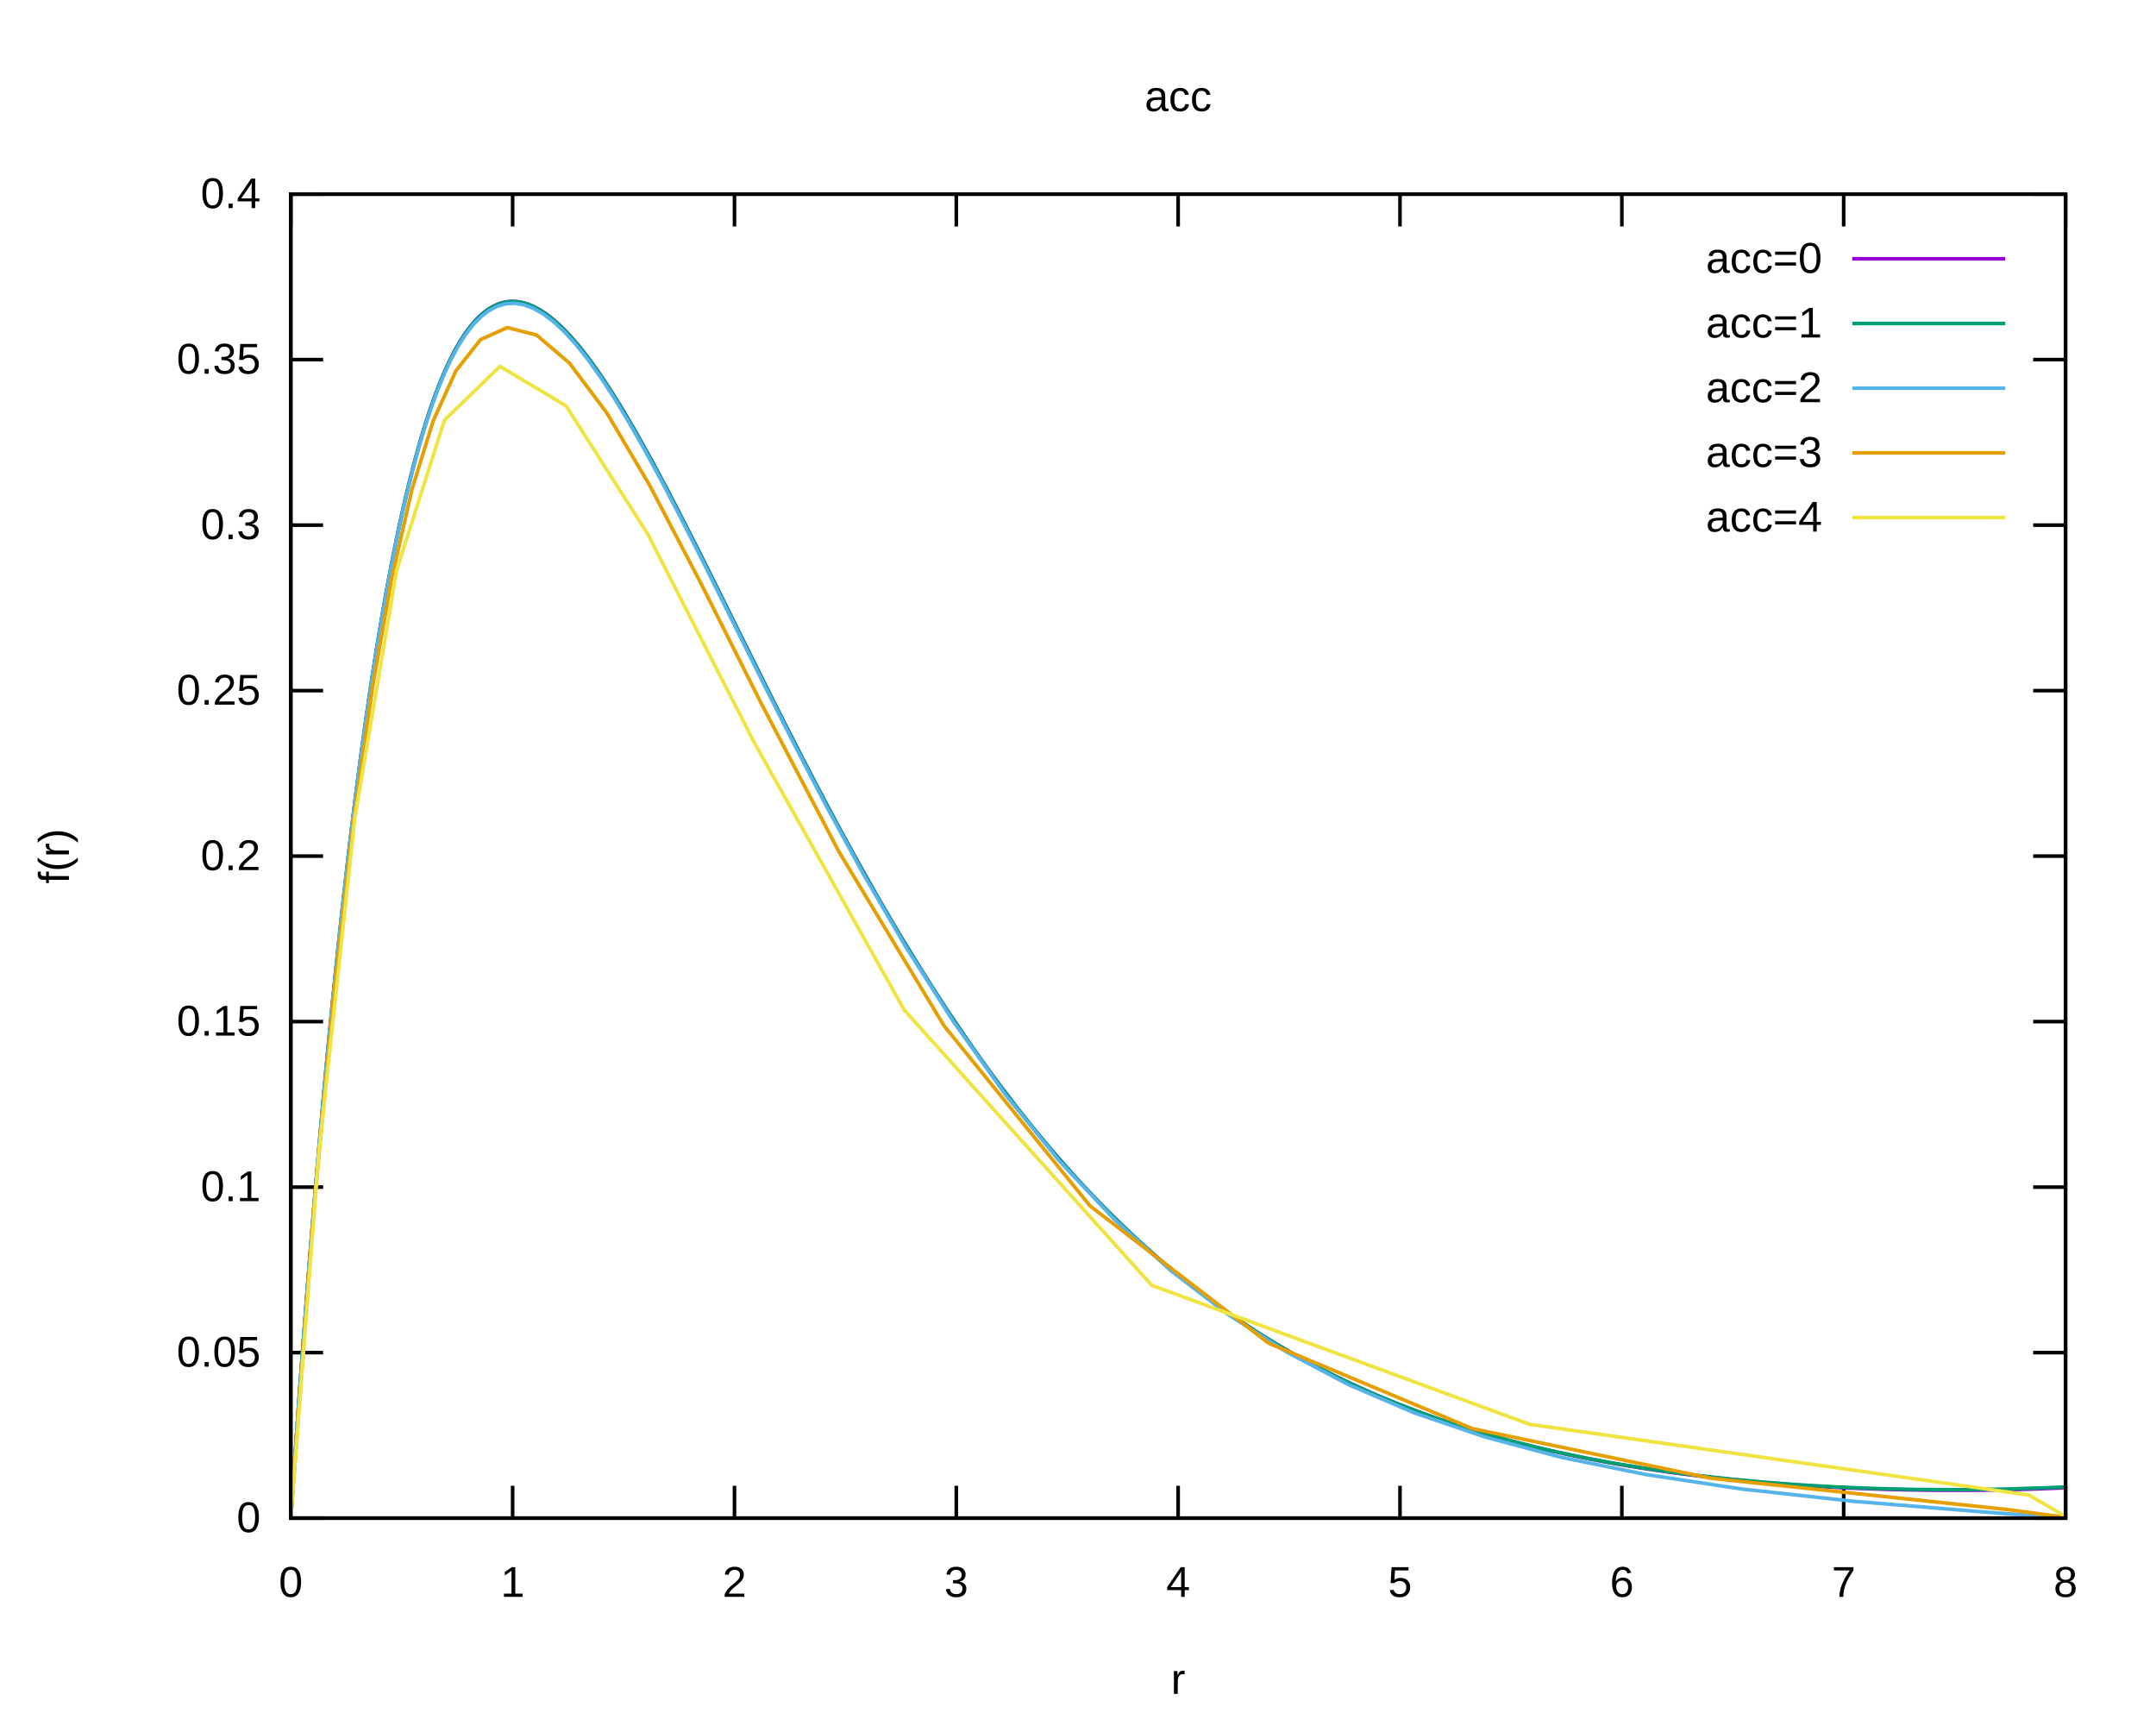
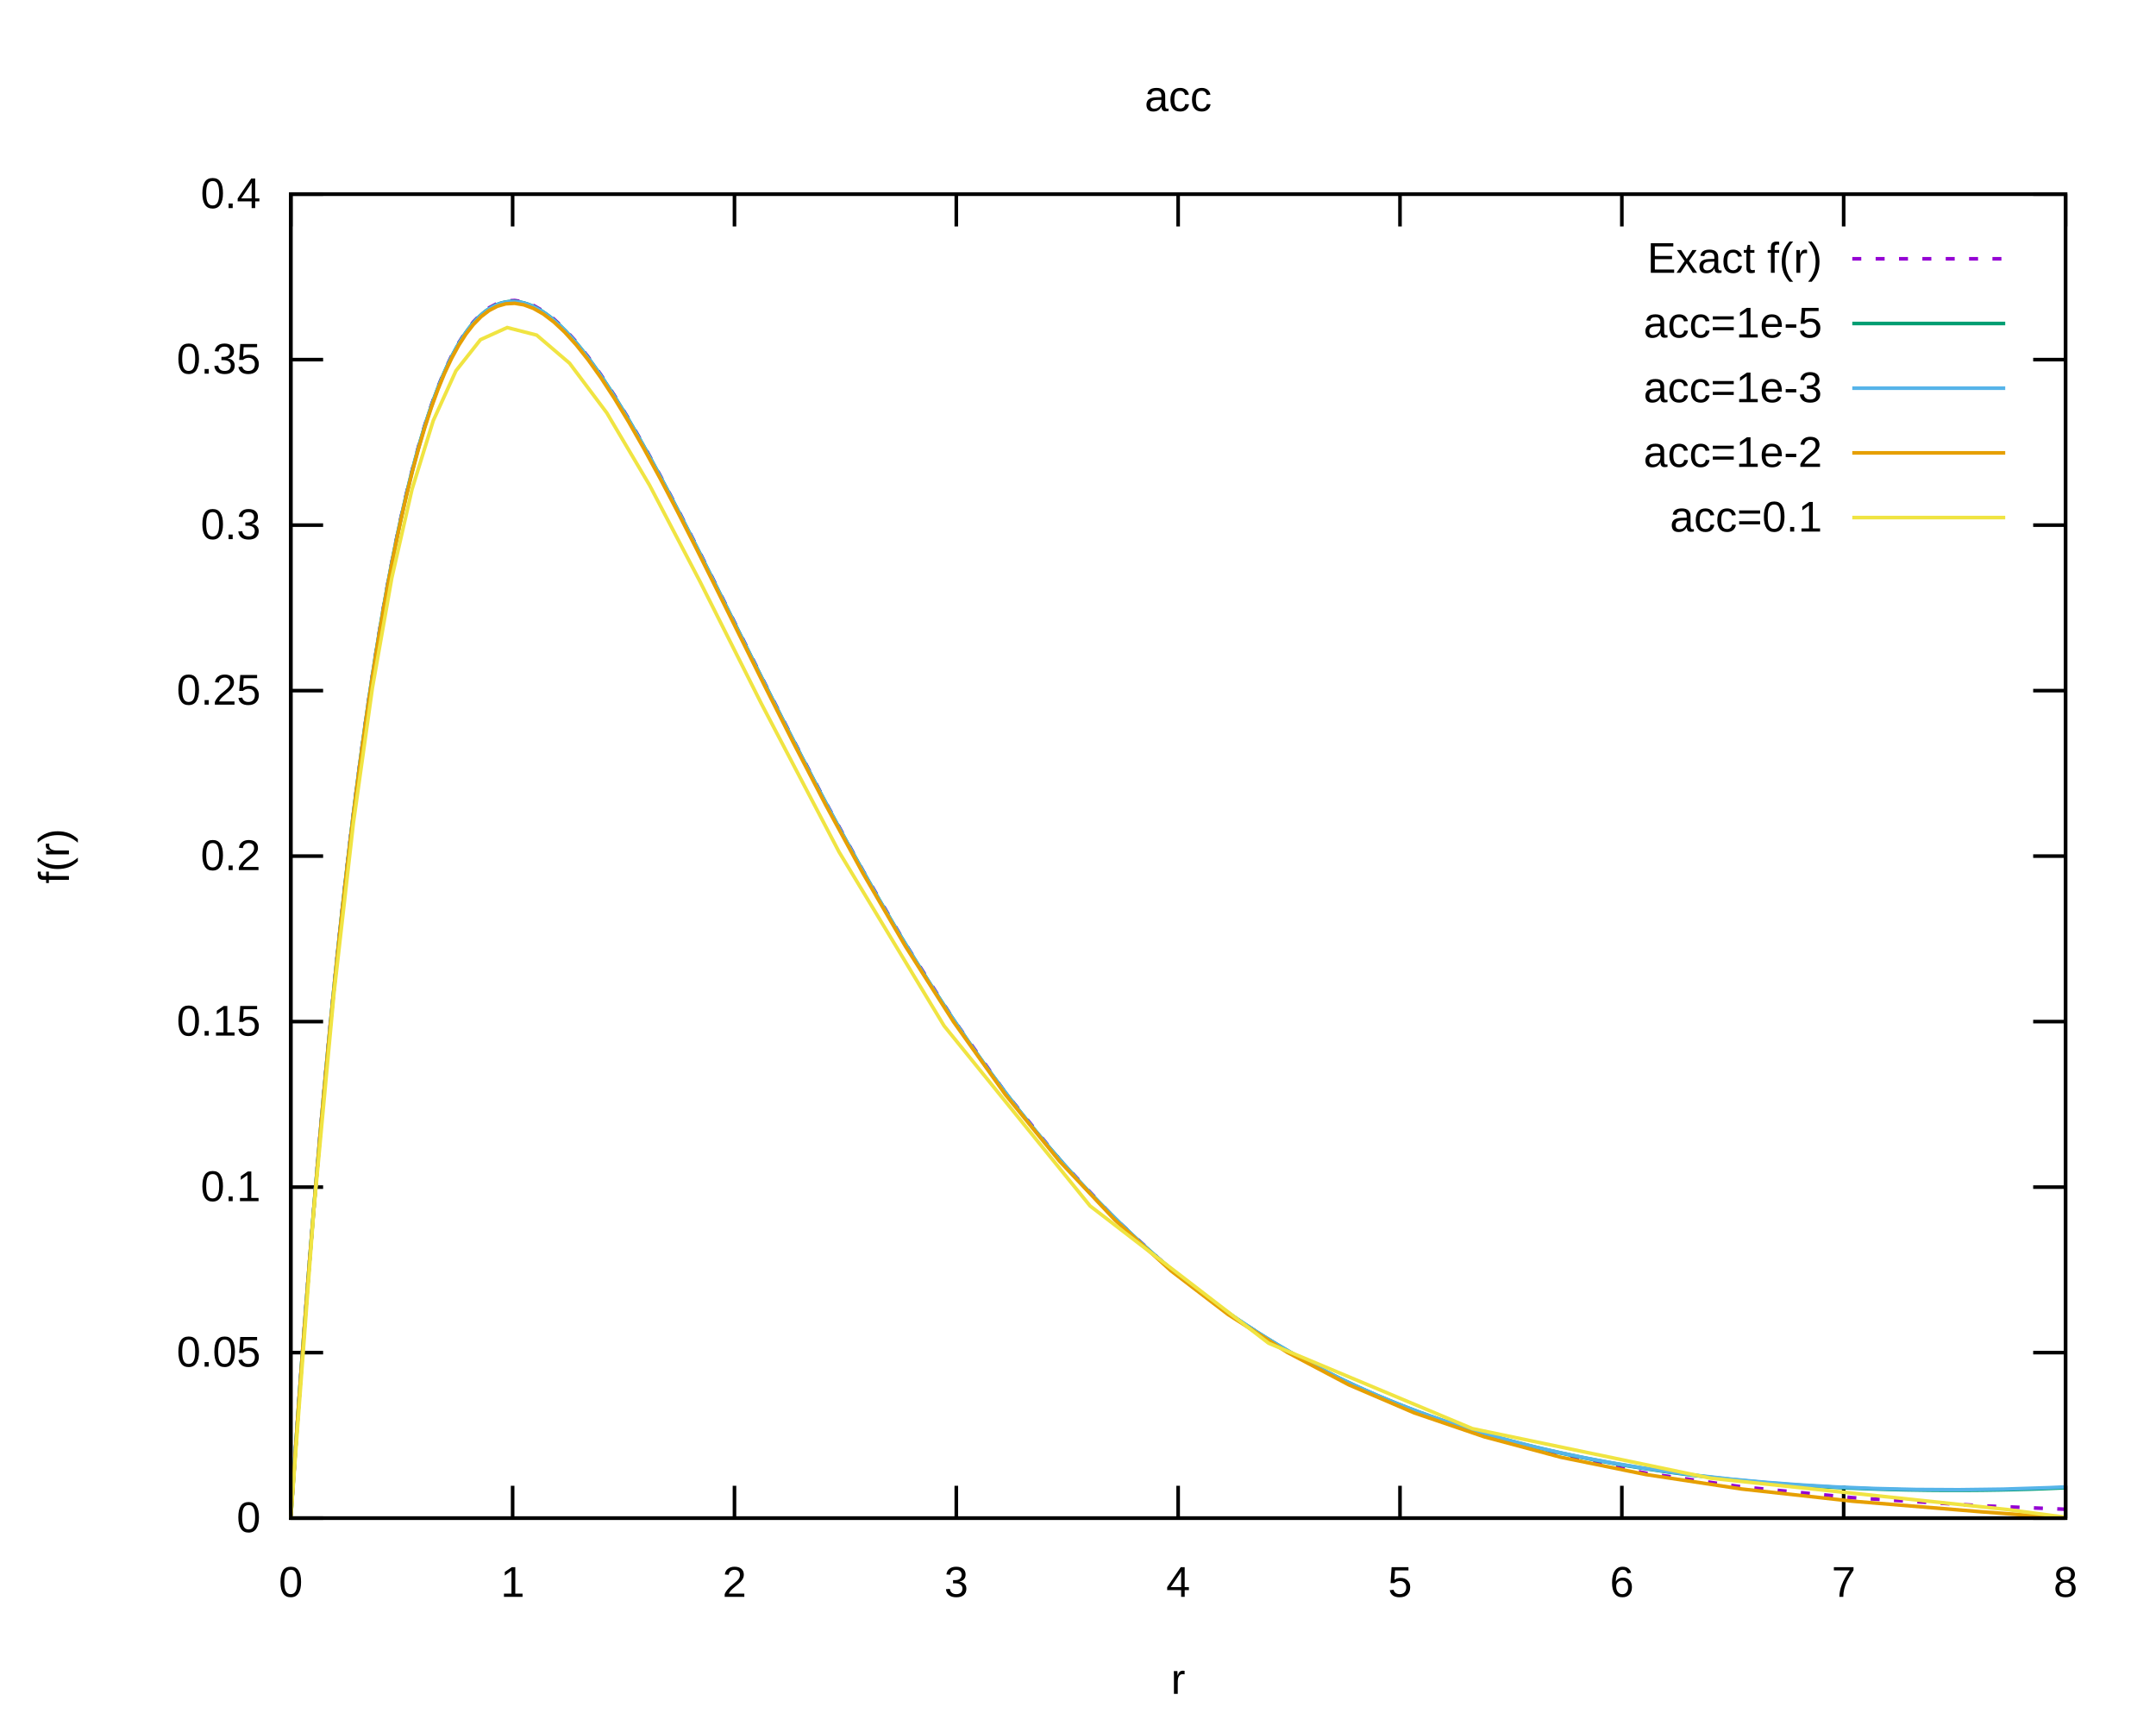
<svg xmlns="http://www.w3.org/2000/svg" xmlns:xlink="http://www.w3.org/1999/xlink" width="600" height="480" viewBox="0 0 600 480">
  <g id="gnuplot_canvas">
    <rect x="0" y="0" width="600" height="480" fill="none" />
    <defs>
      <circle id="gpDot" r="0.5" stroke-width="0.5" stroke="currentColor" />
      <path id="gpPt0" stroke-width="0.222" stroke="currentColor" d="M-1,0 h2 M0,-1 v2" />
      <path id="gpPt1" stroke-width="0.222" stroke="currentColor" d="M-1,-1 L1,1 M1,-1 L-1,1" />
      <path id="gpPt2" stroke-width="0.222" stroke="currentColor" d="M-1,0 L1,0 M0,-1 L0,1 M-1,-1 L1,1 M-1,1 L1,-1" />
      <rect id="gpPt3" stroke-width="0.222" stroke="currentColor" x="-1" y="-1" width="2" height="2" />
      <rect id="gpPt4" stroke-width="0.222" stroke="currentColor" fill="currentColor" x="-1" y="-1" width="2" height="2" />
      <circle id="gpPt5" stroke-width="0.222" stroke="currentColor" cx="0" cy="0" r="1" />
      <use xlink:href="#gpPt5" id="gpPt6" fill="currentColor" stroke="none" />
      <path id="gpPt7" stroke-width="0.222" stroke="currentColor" d="M0,-1.33 L-1.33,0.67 L1.33,0.67 z" />
      <use xlink:href="#gpPt7" id="gpPt8" fill="currentColor" stroke="none" />
      <use xlink:href="#gpPt7" id="gpPt9" stroke="currentColor" transform="rotate(180)" />
      <use xlink:href="#gpPt9" id="gpPt10" fill="currentColor" stroke="none" />
      <use xlink:href="#gpPt3" id="gpPt11" stroke="currentColor" transform="rotate(45)" />
      <use xlink:href="#gpPt11" id="gpPt12" fill="currentColor" stroke="none" />
      <path id="gpPt13" stroke-width="0.222" stroke="currentColor" d="M0,1.330 L1.265,0.411 L0.782,-1.067 L-0.782,-1.076 L-1.265,0.411 z" />
      <use xlink:href="#gpPt13" id="gpPt14" fill="currentColor" stroke="none" />
      <filter id="textbox" filterUnits="objectBoundingBox" x="0" y="0" height="1" width="1">
        <feFlood flood-color="white" flood-opacity="1" result="bgnd" />
        <feComposite in="SourceGraphic" in2="bgnd" operator="atop" />
      </filter>
      <filter id="greybox" filterUnits="objectBoundingBox" x="0" y="0" height="1" width="1">
        <feFlood flood-color="lightgrey" flood-opacity="1" result="grey" />
        <feComposite in="SourceGraphic" in2="grey" operator="atop" />
      </filter>
    </defs>
    <g fill="none" color="white" stroke="currentColor" stroke-width="1.00" stroke-linecap="butt" stroke-linejoin="miter">
</g>
    <g fill="none" color="black" stroke="currentColor" stroke-width="1.00" stroke-linecap="butt" stroke-linejoin="miter">
      <path stroke="black" d="M80.92,422.40 L89.92,422.40 M574.82,422.40 L565.82,422.40  " />
      <g transform="translate(72.53,426.30)" stroke="none" fill="black" font-family="Arial" font-size="12.00" text-anchor="end">
        <text>
          <tspan font-family="Arial"> 0</tspan>
        </text>
      </g>
    </g>
    <g fill="none" color="black" stroke="currentColor" stroke-width="1.00" stroke-linecap="butt" stroke-linejoin="miter">
      <path stroke="black" d="M80.92,376.35 L89.92,376.35 M574.82,376.35 L565.82,376.35  " />
      <g transform="translate(72.53,380.25)" stroke="none" fill="black" font-family="Arial" font-size="12.00" text-anchor="end">
        <text>
          <tspan font-family="Arial"> 0.05</tspan>
        </text>
      </g>
    </g>
    <g fill="none" color="black" stroke="currentColor" stroke-width="1.00" stroke-linecap="butt" stroke-linejoin="miter">
      <path stroke="black" d="M80.92,330.30 L89.92,330.30 M574.82,330.30 L565.82,330.30  " />
      <g transform="translate(72.53,334.20)" stroke="none" fill="black" font-family="Arial" font-size="12.00" text-anchor="end">
        <text>
          <tspan font-family="Arial"> 0.1</tspan>
        </text>
      </g>
    </g>
    <g fill="none" color="black" stroke="currentColor" stroke-width="1.00" stroke-linecap="butt" stroke-linejoin="miter">
      <path stroke="black" d="M80.92,284.25 L89.92,284.25 M574.82,284.25 L565.82,284.25  " />
      <g transform="translate(72.53,288.15)" stroke="none" fill="black" font-family="Arial" font-size="12.00" text-anchor="end">
        <text>
          <tspan font-family="Arial"> 0.15</tspan>
        </text>
      </g>
    </g>
    <g fill="none" color="black" stroke="currentColor" stroke-width="1.00" stroke-linecap="butt" stroke-linejoin="miter">
      <path stroke="black" d="M80.92,238.20 L89.92,238.20 M574.82,238.20 L565.82,238.20  " />
      <g transform="translate(72.53,242.10)" stroke="none" fill="black" font-family="Arial" font-size="12.00" text-anchor="end">
        <text>
          <tspan font-family="Arial"> 0.2</tspan>
        </text>
      </g>
    </g>
    <g fill="none" color="black" stroke="currentColor" stroke-width="1.00" stroke-linecap="butt" stroke-linejoin="miter">
      <path stroke="black" d="M80.92,192.16 L89.92,192.16 M574.82,192.16 L565.82,192.16  " />
      <g transform="translate(72.53,196.06)" stroke="none" fill="black" font-family="Arial" font-size="12.00" text-anchor="end">
        <text>
          <tspan font-family="Arial"> 0.25</tspan>
        </text>
      </g>
    </g>
    <g fill="none" color="black" stroke="currentColor" stroke-width="1.00" stroke-linecap="butt" stroke-linejoin="miter">
      <path stroke="black" d="M80.92,146.11 L89.92,146.11 M574.82,146.11 L565.82,146.11  " />
      <g transform="translate(72.53,150.01)" stroke="none" fill="black" font-family="Arial" font-size="12.00" text-anchor="end">
        <text>
          <tspan font-family="Arial"> 0.3</tspan>
        </text>
      </g>
    </g>
    <g fill="none" color="black" stroke="currentColor" stroke-width="1.00" stroke-linecap="butt" stroke-linejoin="miter">
      <path stroke="black" d="M80.92,100.06 L89.92,100.06 M574.82,100.06 L565.82,100.06  " />
      <g transform="translate(72.53,103.96)" stroke="none" fill="black" font-family="Arial" font-size="12.00" text-anchor="end">
        <text>
          <tspan font-family="Arial"> 0.35</tspan>
        </text>
      </g>
    </g>
    <g fill="none" color="black" stroke="currentColor" stroke-width="1.00" stroke-linecap="butt" stroke-linejoin="miter">
      <path stroke="black" d="M80.92,54.01 L89.92,54.01 M574.82,54.01 L565.82,54.01  " />
      <g transform="translate(72.53,57.91)" stroke="none" fill="black" font-family="Arial" font-size="12.00" text-anchor="end">
        <text>
          <tspan font-family="Arial"> 0.4</tspan>
        </text>
      </g>
    </g>
    <g fill="none" color="black" stroke="currentColor" stroke-width="1.00" stroke-linecap="butt" stroke-linejoin="miter">
      <path stroke="black" d="M80.92,422.40 L80.92,413.40 M80.92,54.01 L80.92,63.01  " />
      <g transform="translate(80.92,444.30)" stroke="none" fill="black" font-family="Arial" font-size="12.00" text-anchor="middle">
        <text>
          <tspan font-family="Arial"> 0</tspan>
        </text>
      </g>
    </g>
    <g fill="none" color="black" stroke="currentColor" stroke-width="1.00" stroke-linecap="butt" stroke-linejoin="miter">
      <path stroke="black" d="M142.66,422.40 L142.66,413.40 M142.66,54.01 L142.66,63.01  " />
      <g transform="translate(142.66,444.30)" stroke="none" fill="black" font-family="Arial" font-size="12.00" text-anchor="middle">
        <text>
          <tspan font-family="Arial"> 1</tspan>
        </text>
      </g>
    </g>
    <g fill="none" color="black" stroke="currentColor" stroke-width="1.00" stroke-linecap="butt" stroke-linejoin="miter">
      <path stroke="black" d="M204.40,422.40 L204.40,413.40 M204.40,54.01 L204.40,63.01  " />
      <g transform="translate(204.40,444.30)" stroke="none" fill="black" font-family="Arial" font-size="12.00" text-anchor="middle">
        <text>
          <tspan font-family="Arial"> 2</tspan>
        </text>
      </g>
    </g>
    <g fill="none" color="black" stroke="currentColor" stroke-width="1.00" stroke-linecap="butt" stroke-linejoin="miter">
      <path stroke="black" d="M266.13,422.40 L266.13,413.40 M266.13,54.01 L266.13,63.01  " />
      <g transform="translate(266.13,444.30)" stroke="none" fill="black" font-family="Arial" font-size="12.00" text-anchor="middle">
        <text>
          <tspan font-family="Arial"> 3</tspan>
        </text>
      </g>
    </g>
    <g fill="none" color="black" stroke="currentColor" stroke-width="1.00" stroke-linecap="butt" stroke-linejoin="miter">
      <path stroke="black" d="M327.87,422.40 L327.87,413.40 M327.87,54.01 L327.87,63.01  " />
      <g transform="translate(327.87,444.30)" stroke="none" fill="black" font-family="Arial" font-size="12.00" text-anchor="middle">
        <text>
          <tspan font-family="Arial"> 4</tspan>
        </text>
      </g>
    </g>
    <g fill="none" color="black" stroke="currentColor" stroke-width="1.00" stroke-linecap="butt" stroke-linejoin="miter">
      <path stroke="black" d="M389.61,422.40 L389.61,413.40 M389.61,54.01 L389.61,63.01  " />
      <g transform="translate(389.61,444.30)" stroke="none" fill="black" font-family="Arial" font-size="12.00" text-anchor="middle">
        <text>
          <tspan font-family="Arial"> 5</tspan>
        </text>
      </g>
    </g>
    <g fill="none" color="black" stroke="currentColor" stroke-width="1.00" stroke-linecap="butt" stroke-linejoin="miter">
      <path stroke="black" d="M451.35,422.40 L451.35,413.40 M451.35,54.01 L451.35,63.01  " />
      <g transform="translate(451.35,444.30)" stroke="none" fill="black" font-family="Arial" font-size="12.00" text-anchor="middle">
        <text>
          <tspan font-family="Arial"> 6</tspan>
        </text>
      </g>
    </g>
    <g fill="none" color="black" stroke="currentColor" stroke-width="1.00" stroke-linecap="butt" stroke-linejoin="miter">
      <path stroke="black" d="M513.08,422.40 L513.08,413.40 M513.08,54.01 L513.08,63.01  " />
      <g transform="translate(513.08,444.30)" stroke="none" fill="black" font-family="Arial" font-size="12.00" text-anchor="middle">
        <text>
          <tspan font-family="Arial"> 7</tspan>
        </text>
      </g>
    </g>
    <g fill="none" color="black" stroke="currentColor" stroke-width="1.00" stroke-linecap="butt" stroke-linejoin="miter">
      <path stroke="black" d="M574.82,422.40 L574.82,413.40 M574.82,54.01 L574.82,63.01  " />
      <g transform="translate(574.82,444.30)" stroke="none" fill="black" font-family="Arial" font-size="12.00" text-anchor="middle">
        <text>
          <tspan font-family="Arial"> 8</tspan>
        </text>
      </g>
    </g>
    <g fill="none" color="black" stroke="currentColor" stroke-width="1.00" stroke-linecap="butt" stroke-linejoin="miter">
</g>
    <g fill="none" color="black" stroke="currentColor" stroke-width="1.00" stroke-linecap="butt" stroke-linejoin="miter">
      <path stroke="black" d="M80.92,54.01 L80.92,422.40 L574.82,422.40 L574.82,54.01 L80.92,54.01 Z  " />
    </g>
    <g fill="none" color="black" stroke="currentColor" stroke-width="1.00" stroke-linecap="butt" stroke-linejoin="miter">
</g>
    <g id="gnuplot_plot_1">
      <g fill="none" color="black" stroke="currentColor" stroke-width="1.00" stroke-linecap="butt" stroke-linejoin="miter">
        <g transform="translate(507.09,75.91)" stroke="none" fill="black" font-family="Arial" font-size="12.00" text-anchor="end">
          <text>
-             <tspan font-family="Arial">acc=0</tspan>
-           </text>
-         </g>
-       </g>
-       <g fill="none" color="black" stroke="currentColor" stroke-width="1.00" stroke-linecap="butt" stroke-linejoin="miter">
-         <path stroke="rgb(148,   0, 211)" d="M515.48,72.01 L558.04,72.01 M80.92,422.40 L82.17,404.14 L83.18,389.94 L84.14,376.79 L85.07,364.58 L85.96,353.14   L86.83,342.33 L87.68,332.06 L88.52,322.23 L89.35,312.81 L90.16,303.76 L90.97,295.03 L91.78,286.63 L92.58,278.51   L93.37,270.68 L94.16,263.11 L94.95,255.80 L95.73,248.73 L96.51,241.90 L97.28,235.29 L98.05,228.90 L98.82,222.71   L99.59,216.73 L100.35,210.95 L101.11,205.35 L101.87,199.94 L102.63,194.70 L103.39,189.63 L104.15,184.72 L104.90,179.97   L105.66,175.38 L106.41,170.94 L107.17,166.64 L107.92,162.48 L108.68,158.46 L109.43,154.57 L110.19,150.80 L110.95,147.16   L111.71,143.65 L112.48,140.25 L113.24,136.96 L114.01,133.79 L114.78,130.73 L115.56,127.78 L116.34,124.93 L117.12,122.19   L117.91,119.54 L118.70,117.00 L119.50,114.55 L120.30,112.20 L121.11,109.95 L121.93,107.79 L122.76,105.72 L123.59,103.75   L124.43,101.87 L125.27,100.08 L126.13,98.38 L127.00,96.77 L127.87,95.26 L128.76,93.83 L129.66,92.50 L130.57,91.26   L131.49,90.11 L132.42,89.06 L133.37,88.10 L134.33,87.23 L135.30,86.46 L136.29,85.79 L137.29,85.21 L138.31,84.74   L139.35,84.36 L140.40,84.09 L141.47,83.92 L142.56,83.86 L143.68,83.90 L144.81,84.06 L145.96,84.33 L147.13,84.71   L148.33,85.20 L149.55,85.82 L150.80,86.56 L152.07,87.42 L153.37,88.40 L154.70,89.52 L156.05,90.77 L157.44,92.15   L158.86,93.67 L160.32,95.33 L161.80,97.14 L163.33,99.09 L164.89,101.20 L166.50,103.46 L168.14,105.87 L169.83,108.45   L171.57,111.20 L173.36,114.12 L175.20,117.21 L177.09,120.49 L179.04,123.95 L181.06,127.60 L183.14,131.44 L185.29,135.49   L187.51,139.75 L189.81,144.21 L192.20,148.90 L194.69,153.82 L197.27,158.98 L199.96,164.38 L202.77,170.03 L205.70,175.94   L208.77,182.13 L211.99,188.59 L215.37,195.35 L218.94,202.40 L222.69,209.74 L226.65,217.37 L230.81,225.28 L235.20,233.41   L239.79,241.72 L244.55,250.12 L249.45,258.49 L254.43,266.70 L259.42,274.66 L264.37,282.26 L269.25,289.44 L274.01,296.18   L278.65,302.49 L283.15,308.37 L287.53,313.86 L291.78,318.99 L295.92,323.78 L299.96,328.27 L303.90,332.48 L307.75,336.44   L311.52,340.17 L315.22,343.69 L318.85,347.02 L322.42,350.17 L325.94,353.15 L329.40,355.98 L332.82,358.68 L336.19,361.24   L339.53,363.67 L342.82,365.99 L346.09,368.20 L349.31,370.31 L352.51,372.33 L355.68,374.25 L358.82,376.09 L361.94,377.85   L365.03,379.53 L368.10,381.13 L371.14,382.67 L374.17,384.15 L377.17,385.56 L380.16,386.91 L383.13,388.21 L386.08,389.45   L389.02,390.64 L391.94,391.78 L394.85,392.88 L397.74,393.93 L400.62,394.93 L403.49,395.90 L406.34,396.83 L409.18,397.72   L412.01,398.57 L414.83,399.39 L417.64,400.18 L420.44,400.93 L423.23,401.66 L426.01,402.35 L428.79,403.02 L431.55,403.66   L434.31,404.27 L437.06,404.86 L439.80,405.42 L442.53,405.96 L445.26,406.48 L447.98,406.98 L450.70,407.46 L453.41,407.91   L456.11,408.35 L458.81,408.76 L461.51,409.16 L464.20,409.55 L466.89,409.91 L469.57,410.26 L472.25,410.59 L474.92,410.90   L477.59,411.21 L480.26,411.49 L482.93,411.76 L485.59,412.02 L488.25,412.26 L490.91,412.50 L493.56,412.71 L496.22,412.92   L498.87,413.11 L501.52,413.29 L504.17,413.46 L506.82,413.62 L509.47,413.76 L512.11,413.90 L514.76,414.02 L517.40,414.13   L520.05,414.23 L522.69,414.32 L525.34,414.40 L527.98,414.47 L530.62,414.53 L533.26,414.57 L535.90,414.61 L538.54,414.64   L541.17,414.65 L543.81,414.66 L546.44,414.66 L549.08,414.64 L551.71,414.62 L554.33,414.58 L556.96,414.54 L559.58,414.48   L562.20,414.41 L564.81,414.34 L567.42,414.25 L570.03,414.15 L572.63,414.04 L574.82,413.94  " />
+             <tspan font-family="Arial">Exact f(r)</tspan>
+           </text>
+         </g>
+       </g>
+       <g fill="none" color="black" stroke="currentColor" stroke-width="1.00" stroke-linecap="butt" stroke-linejoin="miter">
+         <path stroke="rgb(148,   0, 211)" stroke-dasharray="2.5,4.0" d="M515.48,72.01 L558.04,72.01 M80.92,422.40 L82.97,392.82 L84.61,370.61 L86.17,350.48 L87.68,332.06 L89.14,315.01   L90.59,299.05 L92.03,284.00 L93.46,269.75 L94.89,256.22 L96.33,243.34 L97.77,231.06 L99.23,219.37 L100.70,208.23   L102.18,197.62 L103.69,187.52 L105.21,177.93 L106.75,168.83 L108.31,160.20 L109.90,152.05 L111.51,144.35 L113.16,137.12   L114.83,130.34 L116.53,124.00 L118.28,118.12 L120.06,112.68 L121.88,107.68 L123.74,103.14 L125.66,99.05 L127.63,95.43   L129.65,92.26 L131.73,89.57 L133.88,87.36 L136.09,85.65 L138.39,84.44 L140.76,83.76 L143.22,83.61 L145.78,84.01   L148.44,84.99 L151.22,86.56 L154.12,88.76 L157.16,91.59 L160.34,95.10 L163.69,99.31 L167.22,104.26 L170.96,109.98   L174.93,116.52 L179.16,123.92 L183.69,132.25 L188.57,141.56 L193.85,151.93 L199.60,163.45 L205.93,176.21 L212.95,190.35   L220.84,205.98 L229.81,223.25 L240.12,242.20 L251.97,262.60 L265.33,283.64 L279.80,304.02 L294.89,322.65 L310.27,339.07   L325.88,353.28 L341.81,365.52 L358.23,376.06 L375.39,385.13 L393.56,392.92 L413.10,399.58 L434.41,405.20 L458.03,409.89   L484.71,413.70 L515.45,416.71 L551.78,418.98 L574.82,419.93  " />
      </g>
    </g>
    <g id="gnuplot_plot_2">
      <g fill="none" color="black" stroke="currentColor" stroke-width="1.00" stroke-linecap="butt" stroke-linejoin="miter">
        <g transform="translate(507.09,93.91)" stroke="none" fill="black" font-family="Arial" font-size="12.00" text-anchor="end">
          <text>
-             <tspan font-family="Arial">acc=1</tspan>
-           </text>
-         </g>
-       </g>
-       <g fill="none" color="black" stroke="currentColor" stroke-width="1.00" stroke-linecap="butt" stroke-linejoin="miter">
-         <path stroke="rgb(  0, 158, 115)" d="M515.48,90.01 L558.04,90.01 M80.92,422.40 L82.25,403.01 L83.32,387.92 L84.35,373.97 L85.34,361.04 L86.30,348.93   L87.23,337.50 L88.14,326.63 L89.04,316.25 L89.93,306.31 L90.81,296.75 L91.69,287.56 L92.56,278.70 L93.43,270.15   L94.29,261.91 L95.15,253.96 L96.01,246.28 L96.86,238.86 L97.71,231.70 L98.56,224.78 L99.41,218.10 L100.26,211.64   L101.11,205.40 L101.96,199.38 L102.80,193.56 L103.65,187.93 L104.50,182.50 L105.35,177.26 L106.20,172.20 L107.05,167.31   L107.91,162.59 L108.76,158.04 L109.62,153.65 L110.49,149.41 L111.35,145.33 L112.22,141.39 L113.10,137.60 L113.98,133.96   L114.86,130.45 L115.75,127.08 L116.65,123.84 L117.56,120.73 L118.47,117.76 L119.39,114.91 L120.32,112.19 L121.26,109.59   L122.21,107.12 L123.17,104.77 L124.14,102.54 L125.12,100.44 L126.11,98.45 L127.12,96.59 L128.14,94.86 L129.17,93.24   L130.22,91.75 L131.29,90.39 L132.37,89.15 L133.47,88.03 L134.59,87.05 L135.73,86.19 L136.89,85.47 L138.07,84.88   L139.27,84.42 L140.50,84.11 L141.75,83.94 L143.03,83.91 L144.33,84.02 L145.66,84.29 L147.02,84.71 L148.41,85.28   L149.83,86.02 L151.29,86.92 L152.78,87.99 L154.31,89.23 L155.88,90.64 L157.48,92.24 L159.14,94.02 L160.83,95.99   L162.58,98.16 L164.37,100.53 L166.22,103.11 L168.13,105.90 L170.09,108.91 L172.12,112.14 L174.22,115.61 L176.39,119.32   L178.64,123.28 L180.97,127.49 L183.40,131.98 L185.92,136.74 L188.54,141.79 L191.28,147.13 L194.15,152.79 L197.15,158.78   L200.30,165.11 L203.62,171.80 L207.12,178.86 L210.83,186.31 L214.77,194.18 L218.96,202.48 L223.43,211.22 L228.21,220.40   L233.32,229.99 L238.78,239.95 L244.55,250.16 L250.61,260.46 L256.85,270.64 L263.20,280.51 L269.55,289.90 L275.83,298.71   L282.01,306.92 L288.06,314.53 L293.98,321.57 L299.79,328.09 L305.49,334.15 L311.11,339.78 L316.66,345.03 L322.15,349.94   L327.62,354.54 L333.06,358.86 L338.49,362.92 L343.93,366.74 L349.38,370.35 L354.86,373.75 L360.39,376.97 L365.96,380.00   L371.59,382.88 L377.30,385.60 L383.10,388.17 L388.99,390.60 L394.99,392.90 L401.11,395.07 L407.37,397.12 L413.78,399.05   L420.36,400.87 L427.13,402.58 L434.11,404.18 L441.32,405.68 L448.79,407.07 L456.54,408.35 L464.61,409.53 L473.03,410.61   L481.84,411.57 L491.07,412.42 L500.79,413.14 L511.02,413.73 L521.81,414.16 L533.17,414.43 L545.08,414.50 L557.47,414.34   L570.18,413.93 L574.82,413.72  " />
+             <tspan font-family="Arial">acc=1e-5</tspan>
+           </text>
+         </g>
+       </g>
+       <g fill="none" color="black" stroke="currentColor" stroke-width="1.00" stroke-linecap="butt" stroke-linejoin="miter">
+         <path stroke="rgb(  0, 158, 115)" d="M515.48,90.01 L558.04,90.01 M80.92,422.40 L82.17,404.14 L83.18,389.94 L84.14,376.79 L85.07,364.58 L85.96,353.14   L86.83,342.33 L87.68,332.06 L88.52,322.23 L89.35,312.81 L90.16,303.76 L90.97,295.03 L91.78,286.63 L92.58,278.51   L93.37,270.68 L94.16,263.11 L94.95,255.80 L95.73,248.73 L96.51,241.90 L97.28,235.29 L98.05,228.90 L98.82,222.71   L99.59,216.73 L100.35,210.95 L101.11,205.35 L101.87,199.94 L102.63,194.70 L103.39,189.63 L104.15,184.72 L104.90,179.97   L105.66,175.38 L106.41,170.94 L107.17,166.64 L107.92,162.48 L108.68,158.46 L109.43,154.57 L110.19,150.80 L110.95,147.16   L111.71,143.65 L112.48,140.25 L113.24,136.96 L114.01,133.79 L114.78,130.73 L115.56,127.78 L116.34,124.93 L117.12,122.19   L117.91,119.54 L118.70,117.00 L119.50,114.55 L120.30,112.20 L121.11,109.95 L121.93,107.79 L122.76,105.72 L123.59,103.75   L124.43,101.87 L125.27,100.08 L126.13,98.38 L127.00,96.77 L127.87,95.26 L128.76,93.83 L129.66,92.50 L130.57,91.26   L131.49,90.11 L132.42,89.06 L133.37,88.10 L134.33,87.23 L135.30,86.46 L136.29,85.79 L137.29,85.21 L138.31,84.74   L139.35,84.36 L140.40,84.09 L141.47,83.92 L142.56,83.86 L143.68,83.90 L144.81,84.06 L145.96,84.33 L147.13,84.71   L148.33,85.20 L149.55,85.82 L150.80,86.56 L152.07,87.42 L153.37,88.40 L154.70,89.52 L156.05,90.77 L157.44,92.15   L158.86,93.67 L160.32,95.33 L161.80,97.14 L163.33,99.09 L164.89,101.20 L166.50,103.46 L168.14,105.87 L169.83,108.45   L171.57,111.20 L173.36,114.12 L175.20,117.21 L177.09,120.49 L179.04,123.95 L181.06,127.60 L183.14,131.44 L185.29,135.49   L187.51,139.75 L189.81,144.21 L192.20,148.90 L194.69,153.82 L197.27,158.98 L199.96,164.38 L202.77,170.03 L205.70,175.94   L208.77,182.13 L211.99,188.59 L215.37,195.35 L218.94,202.40 L222.69,209.74 L226.65,217.37 L230.81,225.28 L235.20,233.41   L239.79,241.72 L244.55,250.12 L249.45,258.49 L254.43,266.70 L259.42,274.66 L264.37,282.26 L269.25,289.44 L274.01,296.18   L278.65,302.49 L283.15,308.37 L287.53,313.86 L291.78,318.99 L295.92,323.78 L299.96,328.27 L303.90,332.48 L307.75,336.44   L311.52,340.17 L315.22,343.69 L318.85,347.02 L322.42,350.17 L325.94,353.15 L329.40,355.98 L332.82,358.68 L336.19,361.24   L339.53,363.67 L342.82,365.99 L346.09,368.20 L349.31,370.31 L352.51,372.33 L355.68,374.25 L358.82,376.09 L361.94,377.85   L365.03,379.53 L368.10,381.13 L371.14,382.67 L374.17,384.15 L377.17,385.56 L380.16,386.91 L383.13,388.21 L386.08,389.45   L389.02,390.64 L391.94,391.78 L394.85,392.88 L397.74,393.93 L400.62,394.93 L403.49,395.90 L406.34,396.83 L409.18,397.72   L412.01,398.57 L414.83,399.39 L417.64,400.18 L420.44,400.93 L423.23,401.66 L426.01,402.35 L428.79,403.02 L431.55,403.66   L434.31,404.27 L437.06,404.86 L439.80,405.42 L442.53,405.96 L445.26,406.48 L447.98,406.98 L450.70,407.46 L453.41,407.91   L456.11,408.35 L458.81,408.76 L461.51,409.16 L464.20,409.55 L466.89,409.91 L469.57,410.26 L472.25,410.59 L474.92,410.90   L477.59,411.21 L480.26,411.49 L482.93,411.76 L485.59,412.02 L488.25,412.26 L490.91,412.50 L493.56,412.71 L496.22,412.92   L498.87,413.11 L501.52,413.29 L504.17,413.46 L506.82,413.62 L509.47,413.76 L512.11,413.90 L514.76,414.02 L517.40,414.13   L520.05,414.23 L522.69,414.32 L525.34,414.40 L527.98,414.47 L530.62,414.53 L533.26,414.57 L535.90,414.61 L538.54,414.64   L541.17,414.65 L543.81,414.66 L546.44,414.66 L549.08,414.64 L551.71,414.62 L554.33,414.58 L556.96,414.54 L559.58,414.48   L562.20,414.41 L564.81,414.34 L567.42,414.25 L570.03,414.15 L572.63,414.04 L574.82,413.94  " />
      </g>
    </g>
    <g id="gnuplot_plot_3">
      <g fill="none" color="black" stroke="currentColor" stroke-width="1.00" stroke-linecap="butt" stroke-linejoin="miter">
        <g transform="translate(507.09,111.91)" stroke="none" fill="black" font-family="Arial" font-size="12.00" text-anchor="end">
          <text>
-             <tspan font-family="Arial">acc=2</tspan>
-           </text>
-         </g>
-       </g>
-       <g fill="none" color="black" stroke="currentColor" stroke-width="1.00" stroke-linecap="butt" stroke-linejoin="miter">
-         <path stroke="rgb( 86, 180, 233)" d="M515.48,108.01 L558.04,108.01 M80.92,422.40 L82.97,392.83 L84.61,370.66 L86.17,350.56 L87.68,332.18 L89.14,315.16   L90.59,299.23 L92.03,284.22 L93.46,270.00 L94.89,256.49 L96.33,243.64 L97.77,231.39 L99.23,219.73 L100.70,208.61   L102.18,198.03 L103.69,187.96 L105.21,178.39 L106.75,169.31 L108.31,160.70 L109.90,152.57 L111.51,144.90 L113.16,137.68   L114.83,130.92 L116.53,124.61 L118.28,118.74 L120.06,113.32 L121.88,108.34 L123.74,103.82 L125.66,99.74 L127.63,96.13   L129.65,92.98 L131.73,90.30 L133.88,88.11 L136.09,86.41 L138.39,85.21 L140.76,84.53 L143.22,84.39 L145.78,84.81   L148.44,85.80 L151.22,87.38 L154.12,89.58 L157.16,92.42 L160.34,95.93 L163.69,100.14 L167.22,105.09 L170.96,110.81   L174.93,117.35 L179.16,124.76 L183.69,133.08 L188.57,142.39 L193.85,152.75 L199.60,164.26 L205.93,177.01 L212.95,191.13   L220.84,206.75 L229.81,224.00 L240.12,242.92 L251.97,263.28 L265.33,284.26 L279.80,304.57 L294.89,323.12 L310.27,339.44   L325.88,353.58 L341.81,365.77 L358.23,376.27 L375.39,385.32 L393.56,393.11 L413.10,399.78 L434.41,405.47 L458.03,410.27   L484.71,414.30 L515.45,417.68 L551.78,420.67 L574.82,422.38  " />
+             <tspan font-family="Arial">acc=1e-3</tspan>
+           </text>
+         </g>
+       </g>
+       <g fill="none" color="black" stroke="currentColor" stroke-width="1.00" stroke-linecap="butt" stroke-linejoin="miter">
+         <path stroke="rgb( 86, 180, 233)" d="M515.48,108.01 L558.04,108.01 M80.92,422.40 L82.25,403.01 L83.32,387.92 L84.35,373.97 L85.34,361.04 L86.30,348.93   L87.23,337.50 L88.14,326.63 L89.04,316.25 L89.93,306.31 L90.81,296.75 L91.69,287.56 L92.56,278.70 L93.43,270.15   L94.29,261.91 L95.15,253.96 L96.01,246.28 L96.86,238.86 L97.71,231.70 L98.56,224.78 L99.41,218.10 L100.26,211.64   L101.11,205.40 L101.96,199.38 L102.80,193.56 L103.65,187.93 L104.50,182.50 L105.35,177.26 L106.20,172.20 L107.05,167.31   L107.91,162.59 L108.76,158.04 L109.62,153.65 L110.49,149.41 L111.35,145.33 L112.22,141.39 L113.10,137.60 L113.98,133.96   L114.86,130.45 L115.75,127.08 L116.65,123.84 L117.56,120.73 L118.47,117.76 L119.39,114.91 L120.32,112.19 L121.26,109.59   L122.21,107.12 L123.17,104.77 L124.14,102.54 L125.12,100.44 L126.11,98.45 L127.12,96.59 L128.14,94.86 L129.17,93.24   L130.22,91.75 L131.29,90.39 L132.37,89.15 L133.47,88.03 L134.59,87.05 L135.73,86.19 L136.89,85.47 L138.07,84.88   L139.27,84.42 L140.50,84.11 L141.75,83.94 L143.03,83.91 L144.33,84.02 L145.66,84.29 L147.02,84.71 L148.41,85.28   L149.83,86.02 L151.29,86.92 L152.78,87.99 L154.31,89.23 L155.88,90.64 L157.48,92.24 L159.14,94.02 L160.83,95.99   L162.58,98.16 L164.37,100.53 L166.22,103.11 L168.13,105.90 L170.09,108.91 L172.12,112.14 L174.22,115.61 L176.39,119.32   L178.64,123.28 L180.97,127.49 L183.40,131.98 L185.92,136.74 L188.54,141.79 L191.28,147.13 L194.15,152.79 L197.15,158.78   L200.30,165.11 L203.62,171.80 L207.12,178.86 L210.83,186.31 L214.77,194.18 L218.96,202.48 L223.43,211.22 L228.21,220.40   L233.32,229.99 L238.78,239.95 L244.55,250.16 L250.61,260.46 L256.85,270.64 L263.20,280.51 L269.55,289.90 L275.83,298.71   L282.01,306.92 L288.06,314.53 L293.98,321.57 L299.79,328.09 L305.49,334.15 L311.11,339.78 L316.66,345.03 L322.15,349.94   L327.62,354.54 L333.06,358.86 L338.49,362.92 L343.93,366.74 L349.38,370.35 L354.86,373.75 L360.39,376.97 L365.96,380.00   L371.59,382.88 L377.30,385.60 L383.10,388.17 L388.99,390.60 L394.99,392.90 L401.11,395.07 L407.37,397.12 L413.78,399.05   L420.36,400.87 L427.13,402.58 L434.11,404.18 L441.32,405.68 L448.79,407.07 L456.54,408.35 L464.61,409.53 L473.03,410.61   L481.84,411.57 L491.07,412.42 L500.79,413.14 L511.02,413.73 L521.81,414.16 L533.17,414.43 L545.08,414.50 L557.47,414.34   L570.18,413.93 L574.82,413.72  " />
      </g>
    </g>
    <g id="gnuplot_plot_4">
      <g fill="none" color="black" stroke="currentColor" stroke-width="1.00" stroke-linecap="butt" stroke-linejoin="miter">
        <g transform="translate(507.09,129.91)" stroke="none" fill="black" font-family="Arial" font-size="12.00" text-anchor="end">
          <text>
-             <tspan font-family="Arial">acc=3</tspan>
-           </text>
-         </g>
-       </g>
-       <g fill="none" color="black" stroke="currentColor" stroke-width="1.00" stroke-linecap="butt" stroke-linejoin="miter">
-         <path stroke="rgb(230, 159,   0)" d="M515.48,126.01 L558.04,126.01 M80.92,422.40 L87.31,336.97 L92.96,276.21 L98.33,229.08 L103.64,191.36 L109.04,160.77   L114.65,136.19 L120.56,117.07 L126.88,103.18 L133.71,94.51 L141.15,91.14 L149.35,93.24 L158.50,101.06 L168.86,114.87   L180.77,135.00 L194.81,161.82 L211.85,195.72 L233.49,237.02 L262.73,285.43 L303.37,335.55 L353.05,373.73 L409.74,397.50   L476.06,411.30 L558.50,420.00 L574.82,422.17  " />
+             <tspan font-family="Arial">acc=1e-2</tspan>
+           </text>
+         </g>
+       </g>
+       <g fill="none" color="black" stroke="currentColor" stroke-width="1.00" stroke-linecap="butt" stroke-linejoin="miter">
+         <path stroke="rgb(230, 159,   0)" d="M515.48,126.01 L558.04,126.01 M80.92,422.40 L82.97,392.83 L84.61,370.66 L86.17,350.56 L87.68,332.18 L89.14,315.16   L90.59,299.23 L92.03,284.22 L93.46,270.00 L94.89,256.49 L96.33,243.64 L97.77,231.39 L99.23,219.73 L100.70,208.61   L102.18,198.03 L103.69,187.96 L105.21,178.39 L106.75,169.31 L108.31,160.70 L109.90,152.57 L111.51,144.90 L113.16,137.68   L114.83,130.92 L116.53,124.61 L118.28,118.74 L120.06,113.32 L121.88,108.34 L123.74,103.82 L125.66,99.74 L127.63,96.13   L129.65,92.98 L131.73,90.30 L133.88,88.11 L136.09,86.41 L138.39,85.21 L140.76,84.53 L143.22,84.39 L145.78,84.81   L148.44,85.80 L151.22,87.38 L154.12,89.58 L157.16,92.42 L160.34,95.93 L163.69,100.14 L167.22,105.09 L170.96,110.81   L174.93,117.35 L179.16,124.76 L183.69,133.08 L188.57,142.39 L193.85,152.75 L199.60,164.26 L205.93,177.01 L212.95,191.13   L220.84,206.75 L229.81,224.00 L240.12,242.92 L251.97,263.28 L265.33,284.26 L279.80,304.57 L294.89,323.12 L310.27,339.44   L325.88,353.58 L341.81,365.77 L358.23,376.27 L375.39,385.32 L393.56,393.11 L413.10,399.78 L434.41,405.47 L458.03,410.27   L484.71,414.30 L515.45,417.68 L551.78,420.67 L574.82,422.38  " />
      </g>
    </g>
    <g id="gnuplot_plot_5">
      <g fill="none" color="black" stroke="currentColor" stroke-width="1.00" stroke-linecap="butt" stroke-linejoin="miter">
        <g transform="translate(507.09,147.91)" stroke="none" fill="black" font-family="Arial" font-size="12.00" text-anchor="end">
          <text>
-             <tspan font-family="Arial">acc=4</tspan>
-           </text>
-         </g>
-       </g>
-       <g fill="none" color="black" stroke="currentColor" stroke-width="1.00" stroke-linecap="butt" stroke-linejoin="miter">
-         <path stroke="rgb(240, 228,  66)" d="M515.48,144.01 L558.04,144.01 M80.92,422.40 L88.64,321.67 L98.75,227.57 L110.39,158.67 L123.69,116.90 L139.14,101.93   L157.55,112.94 L180.29,148.65 L209.85,206.52 L251.64,281.01 L320.50,357.62 L425.71,396.31 L564.62,415.98 L574.82,421.95    " />
+             <tspan font-family="Arial">acc=0.1</tspan>
+           </text>
+         </g>
+       </g>
+       <g fill="none" color="black" stroke="currentColor" stroke-width="1.00" stroke-linecap="butt" stroke-linejoin="miter">
+         <path stroke="rgb(240, 228,  66)" d="M515.48,144.01 L558.04,144.01 M80.92,422.40 L87.31,336.97 L92.96,276.21 L98.33,229.08 L103.64,191.36 L109.04,160.77   L114.65,136.19 L120.56,117.07 L126.88,103.18 L133.71,94.51 L141.15,91.14 L149.35,93.24 L158.50,101.06 L168.86,114.87   L180.77,135.00 L194.81,161.82 L211.85,195.72 L233.49,237.02 L262.73,285.43 L303.37,335.55 L353.05,373.73 L409.74,397.50   L476.06,411.30 L558.50,420.00 L574.82,422.17  " />
      </g>
    </g>
    <g fill="none" color="white" stroke="rgb(240, 228,  66)" stroke-width="2.00" stroke-linecap="butt" stroke-linejoin="miter">
</g>
    <g fill="none" color="black" stroke="currentColor" stroke-width="2.00" stroke-linecap="butt" stroke-linejoin="miter">
</g>
    <g fill="none" color="black" stroke="black" stroke-width="1.00" stroke-linecap="butt" stroke-linejoin="miter">
</g>
    <g fill="none" color="black" stroke="currentColor" stroke-width="1.00" stroke-linecap="butt" stroke-linejoin="miter">
      <path stroke="black" d="M80.92,54.01 L80.92,422.40 L574.82,422.40 L574.82,54.01 L80.92,54.01 Z  " />
      <g transform="translate(19.18,238.21) rotate(270.00)" stroke="none" fill="black" font-family="Arial" font-size="12.00" text-anchor="middle">
        <text>
          <tspan font-family="Arial">f(r)</tspan>
        </text>
      </g>
    </g>
    <g fill="none" color="black" stroke="currentColor" stroke-width="1.00" stroke-linecap="butt" stroke-linejoin="miter">
      <g transform="translate(327.87,471.30)" stroke="none" fill="black" font-family="Arial" font-size="12.00" text-anchor="middle">
        <text>
          <tspan font-family="Arial">r</tspan>
        </text>
      </g>
    </g>
    <g fill="none" color="black" stroke="currentColor" stroke-width="1.00" stroke-linecap="butt" stroke-linejoin="miter">
</g>
    <g fill="none" color="black" stroke="currentColor" stroke-width="1.00" stroke-linecap="butt" stroke-linejoin="miter">
      <g transform="translate(327.87,30.91)" stroke="none" fill="black" font-family="Arial" font-size="12.00" text-anchor="middle">
        <text>
          <tspan font-family="Arial">acc</tspan>
        </text>
      </g>
    </g>
    <g fill="none" color="black" stroke="currentColor" stroke-width="1.00" stroke-linecap="butt" stroke-linejoin="miter">
</g>
  </g>
</svg>
